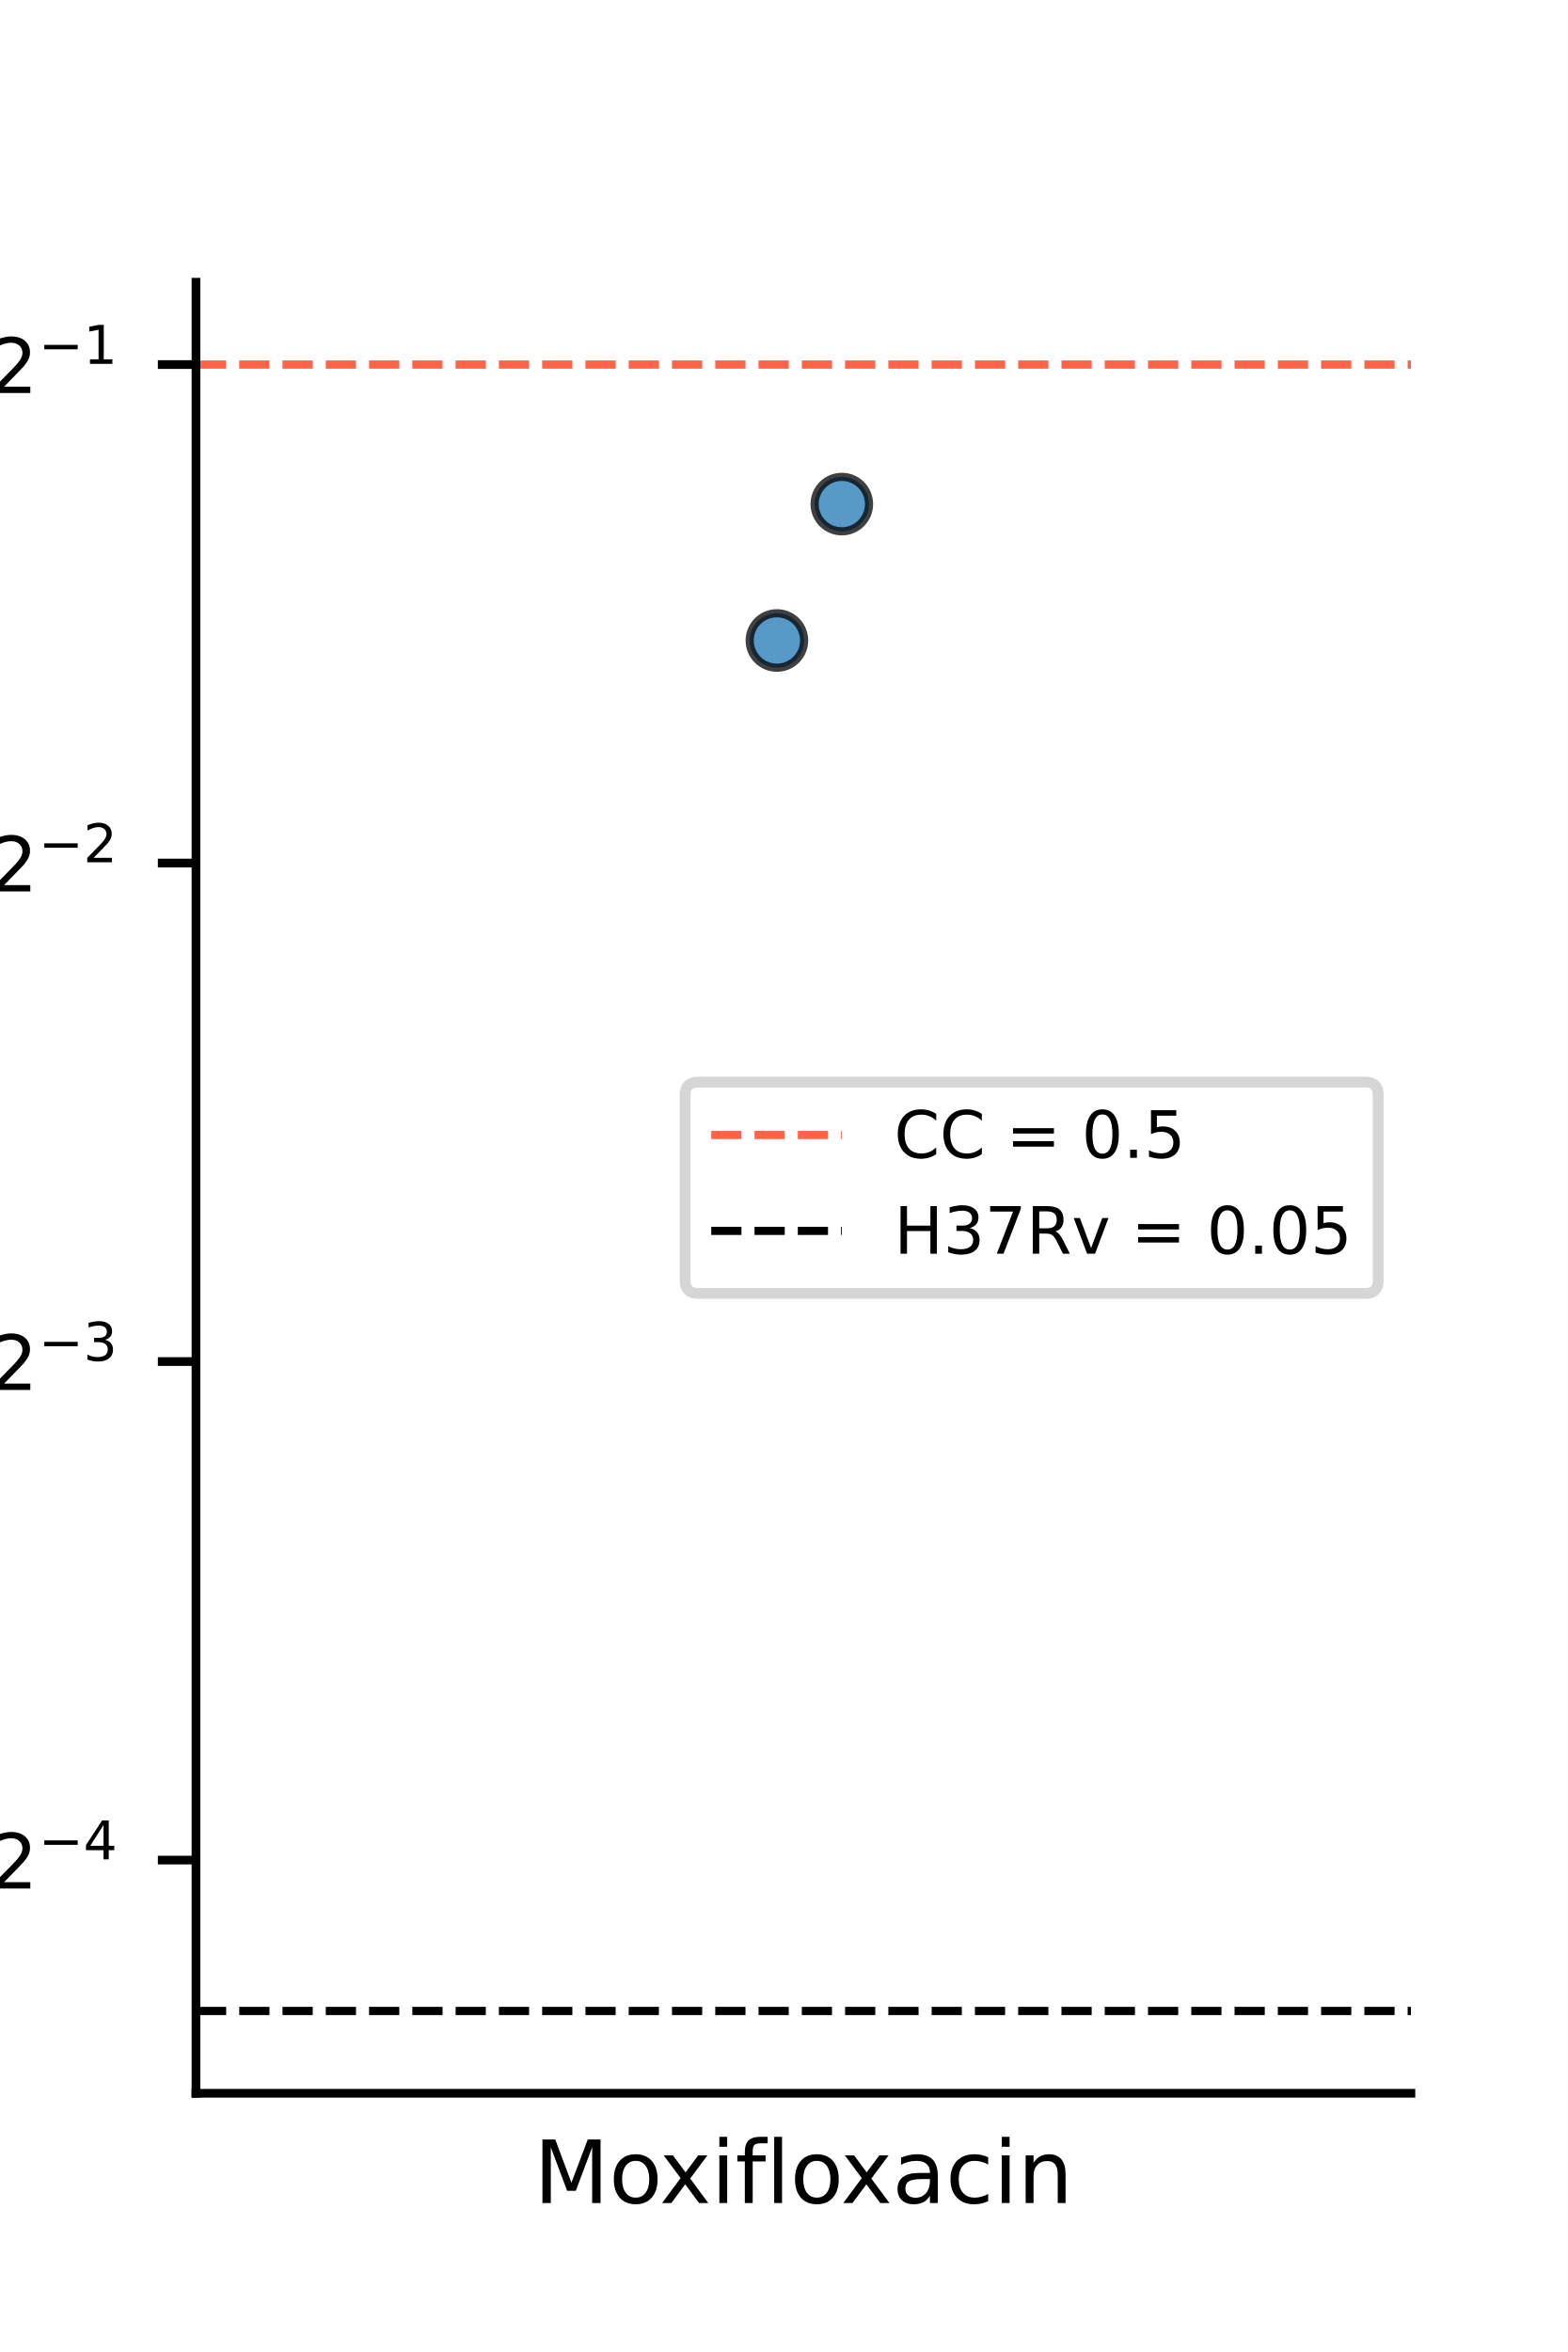
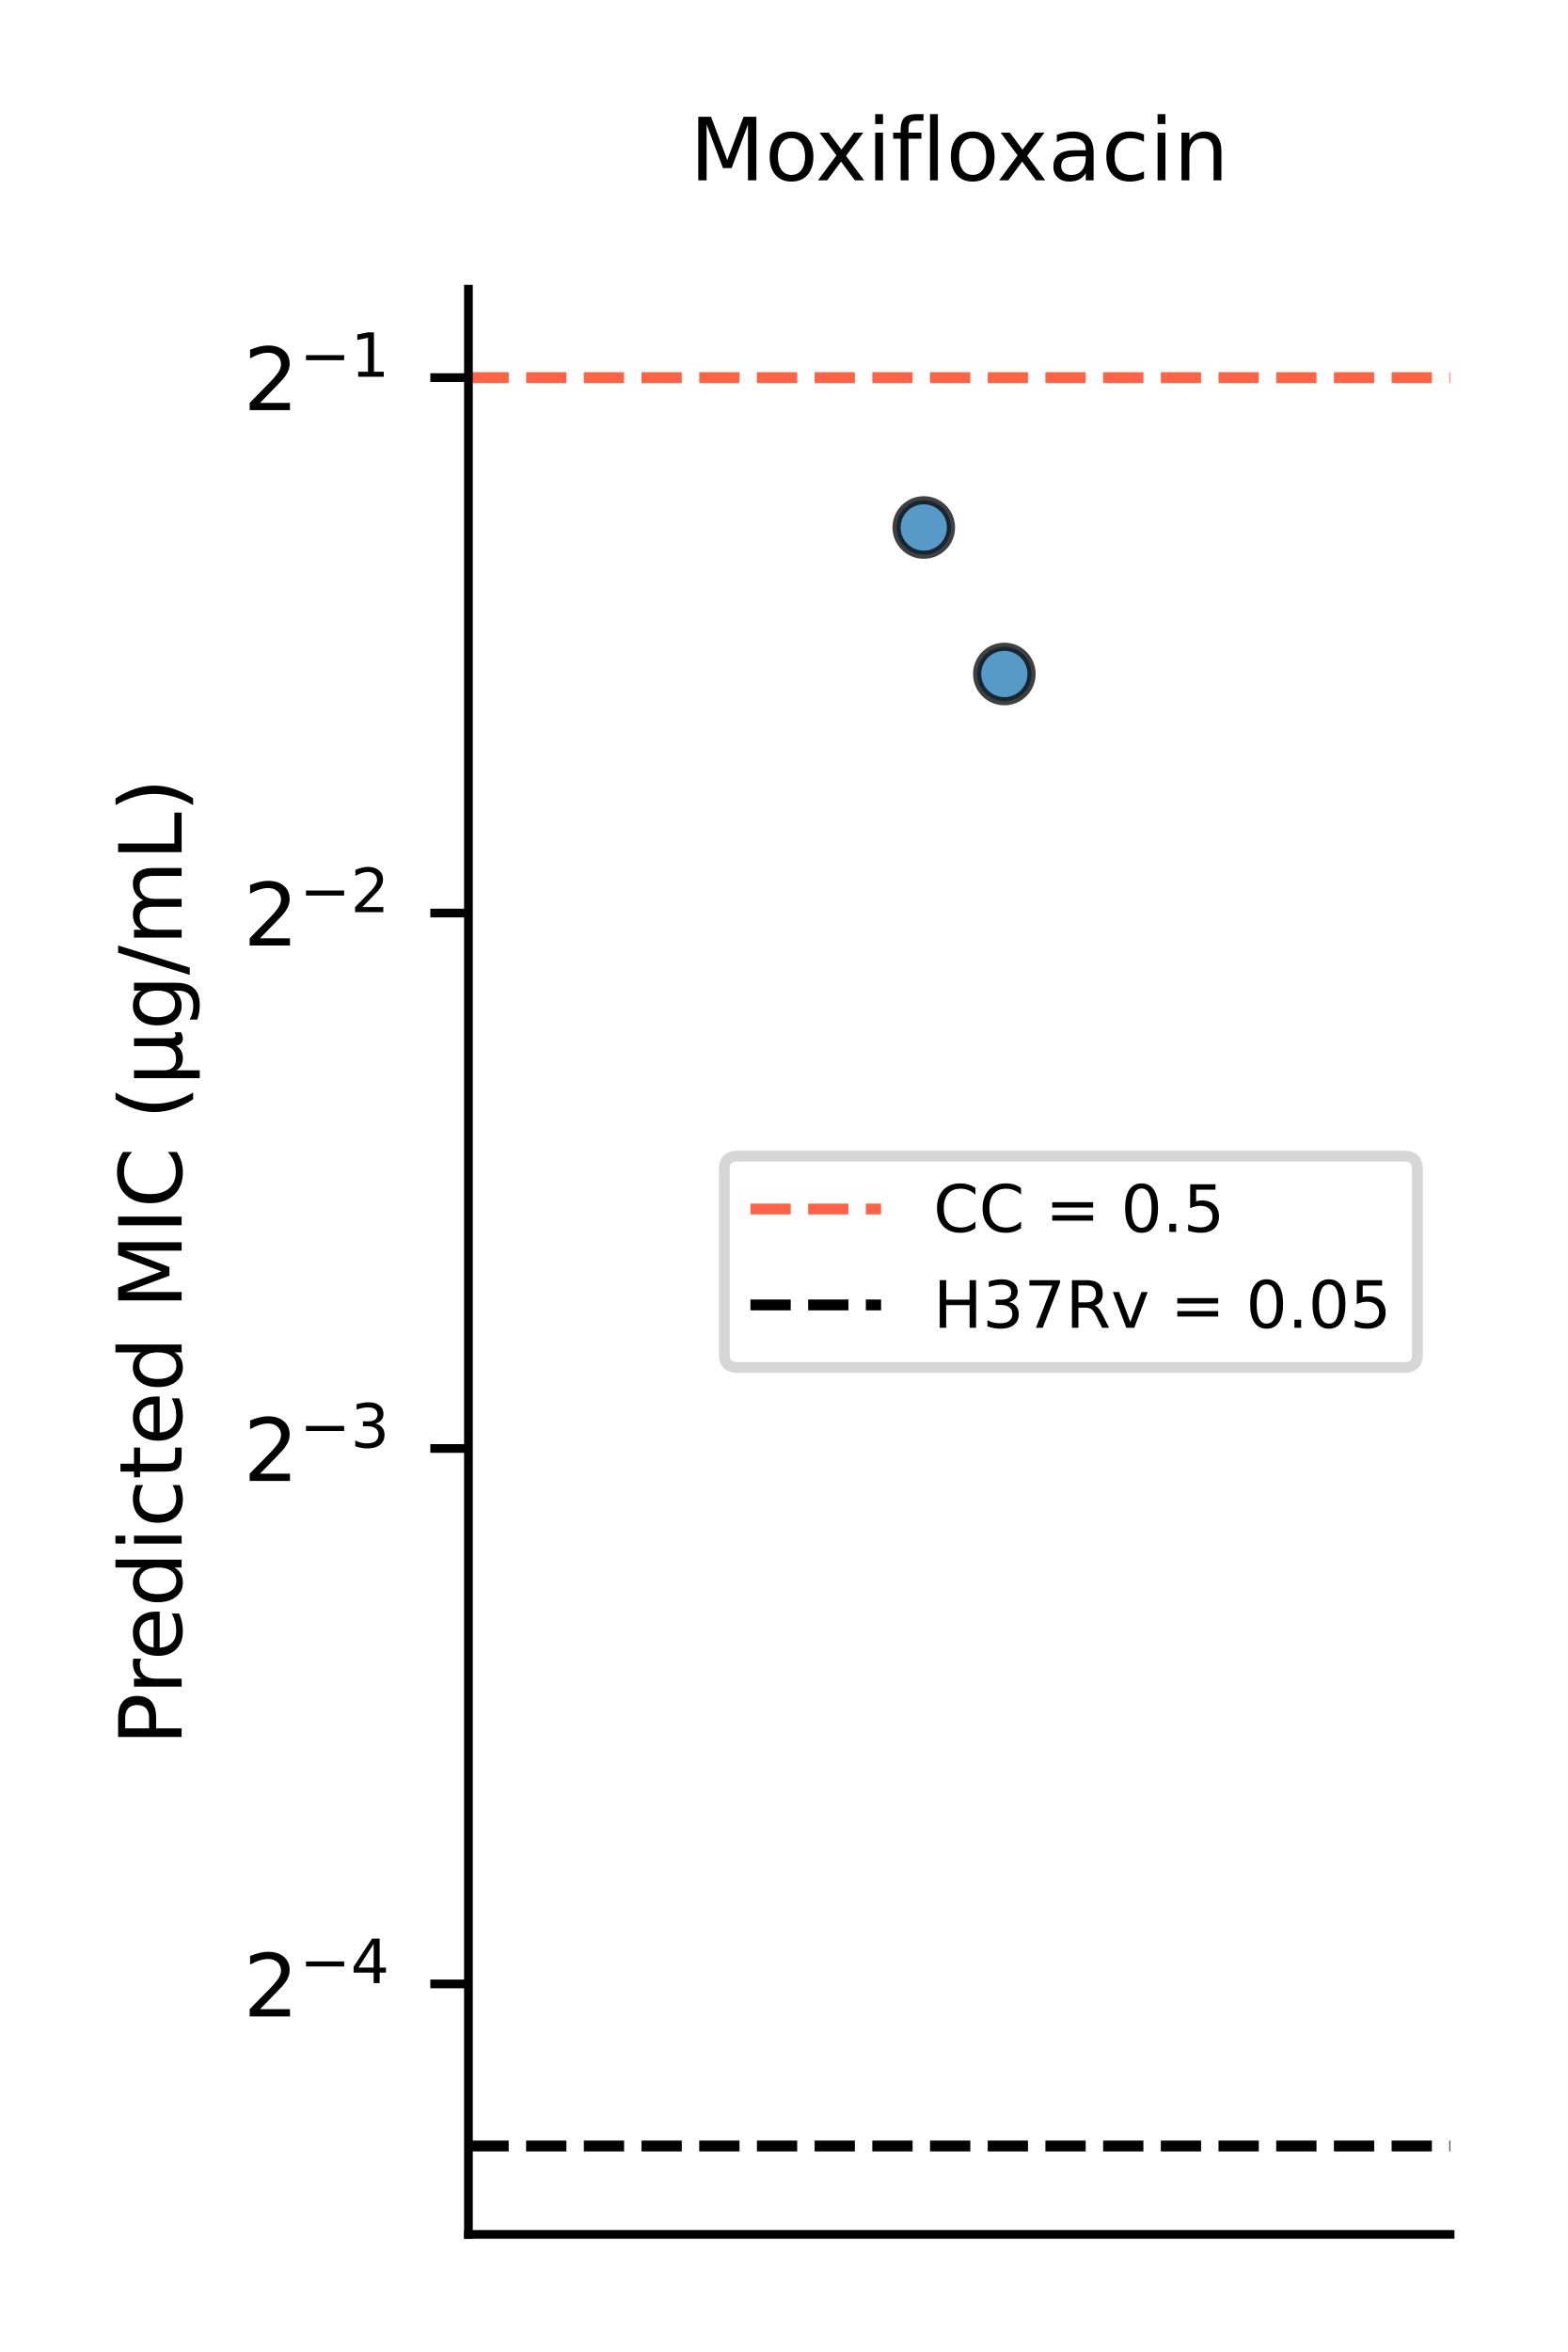
<svg xmlns="http://www.w3.org/2000/svg" xmlns:xlink="http://www.w3.org/1999/xlink" width="144pt" height="216pt" viewBox="0 0 144 216" version="1.1">
  <defs>
    <style type="text/css">*{stroke-linejoin: round; stroke-linecap: butt}</style>
  </defs>
  <g id="figure_1">
    <g id="patch_1">
      <path d="M 0 216  L 144 216  L 144 0  L 0 0  z " style="fill: #ffffff" />
    </g>
    <g id="axes_1">
      <g id="patch_2">
-         <path d="M 18 192.24  L 129.6 192.24  L 129.6 25.92  L 18 25.92  z " style="fill: #ffffff" />
+         <path d="M 43.027 205.2  L 133.2 205.2  L 133.2 26.56  L 43.027 26.56  z " style="fill: #ffffff" />
      </g>
      <g id="line2d_1">
-         <path d="M 18 33.48  L 129.6 33.48  " clip-path="url(#pbe7e6cb0b4)" style="fill: none; stroke-dasharray: 2.775,1.2; stroke-dashoffset: 0; stroke: #ff6347; stroke-width: 0.75" />
+         <path d="M 43.027 34.68  L 133.2 34.68  " clip-path="url(#p5bab79be44)" style="fill: none; stroke-dasharray: 3.7,1.6; stroke-dashoffset: 0; stroke: #ff6347" />
      </g>
      <g id="line2d_2">
-         <path d="M 18 184.68  L 129.6 184.68  " clip-path="url(#pbe7e6cb0b4)" style="fill: none; stroke-dasharray: 2.775,1.2; stroke-dashoffset: 0; stroke: #000000; stroke-width: 0.75" />
-       </g>
-       <g id="matplotlib.axis_1">
-         <g id="text_1">
-           <g transform="translate(49.04125 202.3187) scale(0.08 -0.08)">
-             <defs>
-               <path id="DejaVuSans-4d" d="M 628 4666  L 1569 4666  L 2759 1491  L 3956 4666  L 4897 4666  L 4897 0  L 4281 0  L 4281 4097  L 3078 897  L 2444 897  L 1241 4097  L 1241 0  L 628 0  L 628 4666  z " transform="scale(0.015625)" />
-               <path id="DejaVuSans-6f" d="M 1959 3097  Q 1497 3097 1228 2736  Q 959 2375 959 1747  Q 959 1119 1226 758  Q 1494 397 1959 397  Q 2419 397 2687 759  Q 2956 1122 2956 1747  Q 2956 2369 2687 2733  Q 2419 3097 1959 3097  z M 1959 3584  Q 2709 3584 3137 3096  Q 3566 2609 3566 1747  Q 3566 888 3137 398  Q 2709 -91 1959 -91  Q 1206 -91 779 398  Q 353 888 353 1747  Q 353 2609 779 3096  Q 1206 3584 1959 3584  z " transform="scale(0.015625)" />
-               <path id="DejaVuSans-78" d="M 3513 3500  L 2247 1797  L 3578 0  L 2900 0  L 1881 1375  L 863 0  L 184 0  L 1544 1831  L 300 3500  L 978 3500  L 1906 2253  L 2834 3500  L 3513 3500  z " transform="scale(0.015625)" />
-               <path id="DejaVuSans-69" d="M 603 3500  L 1178 3500  L 1178 0  L 603 0  L 603 3500  z M 603 4863  L 1178 4863  L 1178 4134  L 603 4134  L 603 4863  z " transform="scale(0.015625)" />
-               <path id="DejaVuSans-66" d="M 2375 4863  L 2375 4384  L 1825 4384  Q 1516 4384 1395 4259  Q 1275 4134 1275 3809  L 1275 3500  L 2222 3500  L 2222 3053  L 1275 3053  L 1275 0  L 697 0  L 697 3053  L 147 3053  L 147 3500  L 697 3500  L 697 3744  Q 697 4328 969 4595  Q 1241 4863 1831 4863  L 2375 4863  z " transform="scale(0.015625)" />
-               <path id="DejaVuSans-6c" d="M 603 4863  L 1178 4863  L 1178 0  L 603 0  L 603 4863  z " transform="scale(0.015625)" />
-               <path id="DejaVuSans-61" d="M 2194 1759  Q 1497 1759 1228 1600  Q 959 1441 959 1056  Q 959 750 1161 570  Q 1363 391 1709 391  Q 2188 391 2477 730  Q 2766 1069 2766 1631  L 2766 1759  L 2194 1759  z M 3341 1997  L 3341 0  L 2766 0  L 2766 531  Q 2569 213 2275 61  Q 1981 -91 1556 -91  Q 1019 -91 701 211  Q 384 513 384 1019  Q 384 1609 779 1909  Q 1175 2209 1959 2209  L 2766 2209  L 2766 2266  Q 2766 2663 2505 2880  Q 2244 3097 1772 3097  Q 1472 3097 1187 3025  Q 903 2953 641 2809  L 641 3341  Q 956 3463 1253 3523  Q 1550 3584 1831 3584  Q 2591 3584 2966 3190  Q 3341 2797 3341 1997  z " transform="scale(0.015625)" />
-               <path id="DejaVuSans-63" d="M 3122 3366  L 3122 2828  Q 2878 2963 2633 3030  Q 2388 3097 2138 3097  Q 1578 3097 1268 2742  Q 959 2388 959 1747  Q 959 1106 1268 751  Q 1578 397 2138 397  Q 2388 397 2633 464  Q 2878 531 3122 666  L 3122 134  Q 2881 22 2623 -34  Q 2366 -91 2075 -91  Q 1284 -91 818 406  Q 353 903 353 1747  Q 353 2603 823 3093  Q 1294 3584 2113 3584  Q 2378 3584 2631 3529  Q 2884 3475 3122 3366  z " transform="scale(0.015625)" />
-               <path id="DejaVuSans-6e" d="M 3513 2113  L 3513 0  L 2938 0  L 2938 2094  Q 2938 2591 2744 2837  Q 2550 3084 2163 3084  Q 1697 3084 1428 2787  Q 1159 2491 1159 1978  L 1159 0  L 581 0  L 581 3500  L 1159 3500  L 1159 2956  Q 1366 3272 1645 3428  Q 1925 3584 2291 3584  Q 2894 3584 3203 3211  Q 3513 2838 3513 2113  z " transform="scale(0.015625)" />
-             </defs>
-             <use xlink:href="#DejaVuSans-4d" />
-             <use xlink:href="#DejaVuSans-6f" x="86.279" />
-             <use xlink:href="#DejaVuSans-78" x="144.336" />
-             <use xlink:href="#DejaVuSans-69" x="203.516" />
-             <use xlink:href="#DejaVuSans-66" x="231.299" />
-             <use xlink:href="#DejaVuSans-6c" x="266.504" />
-             <use xlink:href="#DejaVuSans-6f" x="294.287" />
-             <use xlink:href="#DejaVuSans-78" x="352.344" />
-             <use xlink:href="#DejaVuSans-61" x="411.523" />
-             <use xlink:href="#DejaVuSans-63" x="472.803" />
-             <use xlink:href="#DejaVuSans-69" x="527.783" />
-             <use xlink:href="#DejaVuSans-6e" x="555.566" />
-           </g>
-         </g>
-       </g>
+         <path d="M 43.027 197.08  L 133.2 197.08  " clip-path="url(#p5bab79be44)" style="fill: none; stroke-dasharray: 3.7,1.6; stroke-dashoffset: 0; stroke: #000000" />
+       </g>
+       <g id="matplotlib.axis_1" />
      <g id="matplotlib.axis_2">
        <g id="ytick_1">
          <g id="line2d_3">
            <defs>
-               <path id="m5836defc67" d="M 0 0  L -3.5 0  " style="stroke: #000000; stroke-width: 0.8" />
-             </defs>
-             <g>
-               <use xlink:href="#m5836defc67" x="18" y="170.824" style="stroke: #000000; stroke-width: 0.8" />
-             </g>
-           </g>
-           <g id="text_2">
-             <g transform="translate(-0.97 173.4831) scale(0.07 -0.07)">
+               <path id="mf2079d4f41" d="M 0 0  L -3.5 0  " style="stroke: #000000; stroke-width: 0.8" />
+             </defs>
+             <g>
+               <use xlink:href="#mf2079d4f41" x="43.027" y="182.197" style="stroke: #000000; stroke-width: 0.8" />
+             </g>
+           </g>
+           <g id="text_1">
+             <g transform="translate(22.34725 185.2366) scale(0.08 -0.08)">
              <defs>
                <path id="DejaVuSans-32" d="M 1228 531  L 3431 531  L 3431 0  L 469 0  L 469 531  Q 828 903 1448 1529  Q 2069 2156 2228 2338  Q 2531 2678 2651 2914  Q 2772 3150 2772 3378  Q 2772 3750 2511 3984  Q 2250 4219 1831 4219  Q 1534 4219 1204 4116  Q 875 4013 500 3803  L 500 4441  Q 881 4594 1212 4672  Q 1544 4750 1819 4750  Q 2544 4750 2975 4387  Q 3406 4025 3406 3419  Q 3406 3131 3298 2873  Q 3191 2616 2906 2266  Q 2828 2175 2409 1742  Q 1991 1309 1228 531  z " transform="scale(0.015625)" />
                <path id="DejaVuSans-2212" d="M 678 2272  L 4684 2272  L 4684 1741  L 678 1741  L 678 2272  z " transform="scale(0.015625)" />
                <path id="DejaVuSans-34" d="M 2419 4116  L 825 1625  L 2419 1625  L 2419 4116  z M 2253 4666  L 3047 4666  L 3047 1625  L 3713 1625  L 3713 1100  L 3047 1100  L 3047 0  L 2419 0  L 2419 1100  L 313 1100  L 313 1709  L 2253 4666  z " transform="scale(0.015625)" />
              </defs>
              <use xlink:href="#DejaVuSans-32" transform="translate(0 0.684375)" />
              <use xlink:href="#DejaVuSans-2212" transform="translate(64.58008 38.96563) scale(0.7)" />
              <use xlink:href="#DejaVuSans-34" transform="translate(123.2324 38.96563) scale(0.7)" />
            </g>
          </g>
        </g>
        <g id="ytick_2">
          <g id="line2d_4">
            <g>
-               <use xlink:href="#m5836defc67" x="18" y="125.042" style="stroke: #000000; stroke-width: 0.8" />
-             </g>
-           </g>
-           <g id="text_3">
-             <g transform="translate(-0.97 127.7019) scale(0.07 -0.07)">
+               <use xlink:href="#mf2079d4f41" x="43.027" y="133.025" style="stroke: #000000; stroke-width: 0.8" />
+             </g>
+           </g>
+           <g id="text_2">
+             <g transform="translate(22.34725 136.0642) scale(0.08 -0.08)">
              <defs>
                <path id="DejaVuSans-33" d="M 2597 2516  Q 3050 2419 3304 2112  Q 3559 1806 3559 1356  Q 3559 666 3084 287  Q 2609 -91 1734 -91  Q 1441 -91 1130 -33  Q 819 25 488 141  L 488 750  Q 750 597 1062 519  Q 1375 441 1716 441  Q 2309 441 2620 675  Q 2931 909 2931 1356  Q 2931 1769 2642 2001  Q 2353 2234 1838 2234  L 1294 2234  L 1294 2753  L 1863 2753  Q 2328 2753 2575 2939  Q 2822 3125 2822 3475  Q 2822 3834 2567 4026  Q 2313 4219 1838 4219  Q 1578 4219 1281 4162  Q 984 4106 628 3988  L 628 4550  Q 988 4650 1302 4700  Q 1616 4750 1894 4750  Q 2613 4750 3031 4423  Q 3450 4097 3450 3541  Q 3450 3153 3228 2886  Q 3006 2619 2597 2516  z " transform="scale(0.015625)" />
              </defs>
              <use xlink:href="#DejaVuSans-32" transform="translate(0 0.765625)" />
              <use xlink:href="#DejaVuSans-2212" transform="translate(64.58008 39.04688) scale(0.7)" />
              <use xlink:href="#DejaVuSans-33" transform="translate(123.2324 39.04688) scale(0.7)" />
            </g>
          </g>
        </g>
        <g id="ytick_3">
          <g id="line2d_5">
            <g>
-               <use xlink:href="#m5836defc67" x="18" y="79.261" style="stroke: #000000; stroke-width: 0.8" />
-             </g>
-           </g>
-           <g id="text_4">
-             <g transform="translate(-0.97 81.92065) scale(0.07 -0.07)">
+               <use xlink:href="#mf2079d4f41" x="43.027" y="83.852" style="stroke: #000000; stroke-width: 0.8" />
+             </g>
+           </g>
+           <g id="text_3">
+             <g transform="translate(22.34725 86.89177) scale(0.08 -0.08)">
              <use xlink:href="#DejaVuSans-32" transform="translate(0 0.765625)" />
              <use xlink:href="#DejaVuSans-2212" transform="translate(64.58008 39.04688) scale(0.7)" />
              <use xlink:href="#DejaVuSans-32" transform="translate(123.2324 39.04688) scale(0.7)" />
            </g>
          </g>
        </g>
        <g id="ytick_4">
          <g id="line2d_6">
            <g>
-               <use xlink:href="#m5836defc67" x="18" y="33.48" style="stroke: #000000; stroke-width: 0.8" />
-             </g>
-           </g>
-           <g id="text_5">
-             <g transform="translate(-0.97 36.13945) scale(0.07 -0.07)">
+               <use xlink:href="#mf2079d4f41" x="43.027" y="34.68" style="stroke: #000000; stroke-width: 0.8" />
+             </g>
+           </g>
+           <g id="text_4">
+             <g transform="translate(22.34725 37.71937) scale(0.08 -0.08)">
              <defs>
                <path id="DejaVuSans-31" d="M 794 531  L 1825 531  L 1825 4091  L 703 3866  L 703 4441  L 1819 4666  L 2450 4666  L 2450 531  L 3481 531  L 3481 0  L 794 0  L 794 531  z " transform="scale(0.015625)" />
              </defs>
              <use xlink:href="#DejaVuSans-32" transform="translate(0 0.684375)" />
              <use xlink:href="#DejaVuSans-2212" transform="translate(64.58008 38.96563) scale(0.7)" />
              <use xlink:href="#DejaVuSans-31" transform="translate(123.2324 38.96563) scale(0.7)" />
            </g>
          </g>
        </g>
-         <g id="text_6">
-           <g transform="translate(-6.63375 153.5012) rotate(-90) scale(0.08 -0.08)">
+         <g id="text_5">
+           <g transform="translate(16.6835 160.3013) rotate(-90) scale(0.08 -0.08)">
            <defs>
              <path id="DejaVuSans-50" d="M 1259 4147  L 1259 2394  L 2053 2394  Q 2494 2394 2734 2622  Q 2975 2850 2975 3272  Q 2975 3691 2734 3919  Q 2494 4147 2053 4147  L 1259 4147  z M 628 4666  L 2053 4666  Q 2838 4666 3239 4311  Q 3641 3956 3641 3272  Q 3641 2581 3239 2228  Q 2838 1875 2053 1875  L 1259 1875  L 1259 0  L 628 0  L 628 4666  z " transform="scale(0.015625)" />
              <path id="DejaVuSans-72" d="M 2631 2963  Q 2534 3019 2420 3045  Q 2306 3072 2169 3072  Q 1681 3072 1420 2755  Q 1159 2438 1159 1844  L 1159 0  L 581 0  L 581 3500  L 1159 3500  L 1159 2956  Q 1341 3275 1631 3429  Q 1922 3584 2338 3584  Q 2397 3584 2469 3576  Q 2541 3569 2628 3553  L 2631 2963  z " transform="scale(0.015625)" />
              <path id="DejaVuSans-65" d="M 3597 1894  L 3597 1613  L 953 1613  Q 991 1019 1311 708  Q 1631 397 2203 397  Q 2534 397 2845 478  Q 3156 559 3463 722  L 3463 178  Q 3153 47 2828 -22  Q 2503 -91 2169 -91  Q 1331 -91 842 396  Q 353 884 353 1716  Q 353 2575 817 3079  Q 1281 3584 2069 3584  Q 2775 3584 3186 3129  Q 3597 2675 3597 1894  z M 3022 2063  Q 3016 2534 2758 2815  Q 2500 3097 2075 3097  Q 1594 3097 1305 2825  Q 1016 2553 972 2059  L 3022 2063  z " transform="scale(0.015625)" />
              <path id="DejaVuSans-64" d="M 2906 2969  L 2906 4863  L 3481 4863  L 3481 0  L 2906 0  L 2906 525  Q 2725 213 2448 61  Q 2172 -91 1784 -91  Q 1150 -91 751 415  Q 353 922 353 1747  Q 353 2572 751 3078  Q 1150 3584 1784 3584  Q 2172 3584 2448 3432  Q 2725 3281 2906 2969  z M 947 1747  Q 947 1113 1208 752  Q 1469 391 1925 391  Q 2381 391 2643 752  Q 2906 1113 2906 1747  Q 2906 2381 2643 2742  Q 2381 3103 1925 3103  Q 1469 3103 1208 2742  Q 947 2381 947 1747  z " transform="scale(0.015625)" />
+               <path id="DejaVuSans-69" d="M 603 3500  L 1178 3500  L 1178 0  L 603 0  L 603 3500  z M 603 4863  L 1178 4863  L 1178 4134  L 603 4134  L 603 4863  z " transform="scale(0.015625)" />
+               <path id="DejaVuSans-63" d="M 3122 3366  L 3122 2828  Q 2878 2963 2633 3030  Q 2388 3097 2138 3097  Q 1578 3097 1268 2742  Q 959 2388 959 1747  Q 959 1106 1268 751  Q 1578 397 2138 397  Q 2388 397 2633 464  Q 2878 531 3122 666  L 3122 134  Q 2881 22 2623 -34  Q 2366 -91 2075 -91  Q 1284 -91 818 406  Q 353 903 353 1747  Q 353 2603 823 3093  Q 1294 3584 2113 3584  Q 2378 3584 2631 3529  Q 2884 3475 3122 3366  z " transform="scale(0.015625)" />
              <path id="DejaVuSans-74" d="M 1172 4494  L 1172 3500  L 2356 3500  L 2356 3053  L 1172 3053  L 1172 1153  Q 1172 725 1289 603  Q 1406 481 1766 481  L 2356 481  L 2356 0  L 1766 0  Q 1100 0 847 248  Q 594 497 594 1153  L 594 3053  L 172 3053  L 172 3500  L 594 3500  L 594 4494  L 1172 4494  z " transform="scale(0.015625)" />
              <path id="DejaVuSans-20" transform="scale(0.015625)" />
+               <path id="DejaVuSans-4d" d="M 628 4666  L 1569 4666  L 2759 1491  L 3956 4666  L 4897 4666  L 4897 0  L 4281 0  L 4281 4097  L 3078 897  L 2444 897  L 1241 4097  L 1241 0  L 628 0  L 628 4666  z " transform="scale(0.015625)" />
              <path id="DejaVuSans-49" d="M 628 4666  L 1259 4666  L 1259 0  L 628 0  L 628 4666  z " transform="scale(0.015625)" />
              <path id="DejaVuSans-43" d="M 4122 4306  L 4122 3641  Q 3803 3938 3442 4084  Q 3081 4231 2675 4231  Q 1875 4231 1450 3742  Q 1025 3253 1025 2328  Q 1025 1406 1450 917  Q 1875 428 2675 428  Q 3081 428 3442 575  Q 3803 722 4122 1019  L 4122 359  Q 3791 134 3420 21  Q 3050 -91 2638 -91  Q 1578 -91 968 557  Q 359 1206 359 2328  Q 359 3453 968 4101  Q 1578 4750 2638 4750  Q 3056 4750 3426 4639  Q 3797 4528 4122 4306  z " transform="scale(0.015625)" />
              <path id="DejaVuSans-28" d="M 1984 4856  Q 1566 4138 1362 3434  Q 1159 2731 1159 2009  Q 1159 1288 1364 580  Q 1569 -128 1984 -844  L 1484 -844  Q 1016 -109 783 600  Q 550 1309 550 2009  Q 550 2706 781 3412  Q 1013 4119 1484 4856  L 1984 4856  z " transform="scale(0.015625)" />
              <path id="DejaVuSans-b5" d="M 544 -1331  L 544 3500  L 1119 3500  L 1119 1325  Q 1119 872 1334 640  Q 1550 409 1972 409  Q 2434 409 2667 671  Q 2900 934 2900 1459  L 2900 3500  L 3475 3500  L 3475 806  Q 3475 619 3529 530  Q 3584 441 3700 441  Q 3728 441 3778 458  Q 3828 475 3916 513  L 3916 50  Q 3788 -22 3673 -56  Q 3559 -91 3450 -91  Q 3234 -91 3106 31  Q 2978 153 2931 403  Q 2775 156 2548 32  Q 2322 -91 2016 -91  Q 1697 -91 1473 31  Q 1250 153 1119 397  L 1119 -1331  L 544 -1331  z " transform="scale(0.015625)" />
              <path id="DejaVuSans-67" d="M 2906 1791  Q 2906 2416 2648 2759  Q 2391 3103 1925 3103  Q 1463 3103 1205 2759  Q 947 2416 947 1791  Q 947 1169 1205 825  Q 1463 481 1925 481  Q 2391 481 2648 825  Q 2906 1169 2906 1791  z M 3481 434  Q 3481 -459 3084 -895  Q 2688 -1331 1869 -1331  Q 1566 -1331 1297 -1286  Q 1028 -1241 775 -1147  L 775 -588  Q 1028 -725 1275 -790  Q 1522 -856 1778 -856  Q 2344 -856 2625 -561  Q 2906 -266 2906 331  L 2906 616  Q 2728 306 2450 153  Q 2172 0 1784 0  Q 1141 0 747 490  Q 353 981 353 1791  Q 353 2603 747 3093  Q 1141 3584 1784 3584  Q 2172 3584 2450 3431  Q 2728 3278 2906 2969  L 2906 3500  L 3481 3500  L 3481 434  z " transform="scale(0.015625)" />
              <path id="DejaVuSans-2f" d="M 1625 4666  L 2156 4666  L 531 -594  L 0 -594  L 1625 4666  z " transform="scale(0.015625)" />
              <path id="DejaVuSans-6d" d="M 3328 2828  Q 3544 3216 3844 3400  Q 4144 3584 4550 3584  Q 5097 3584 5394 3201  Q 5691 2819 5691 2113  L 5691 0  L 5113 0  L 5113 2094  Q 5113 2597 4934 2840  Q 4756 3084 4391 3084  Q 3944 3084 3684 2787  Q 3425 2491 3425 1978  L 3425 0  L 2847 0  L 2847 2094  Q 2847 2600 2669 2842  Q 2491 3084 2119 3084  Q 1678 3084 1418 2786  Q 1159 2488 1159 1978  L 1159 0  L 581 0  L 581 3500  L 1159 3500  L 1159 2956  Q 1356 3278 1631 3431  Q 1906 3584 2284 3584  Q 2666 3584 2933 3390  Q 3200 3197 3328 2828  z " transform="scale(0.015625)" />
              <path id="DejaVuSans-4c" d="M 628 4666  L 1259 4666  L 1259 531  L 3531 531  L 3531 0  L 628 0  L 628 4666  z " transform="scale(0.015625)" />
              <path id="DejaVuSans-29" d="M 513 4856  L 1013 4856  Q 1481 4119 1714 3412  Q 1947 2706 1947 2009  Q 1947 1309 1714 600  Q 1481 -109 1013 -844  L 513 -844  Q 928 -128 1133 580  Q 1338 1288 1338 2009  Q 1338 2731 1133 3434  Q 928 4138 513 4856  z " transform="scale(0.015625)" />
            </defs>
            <use xlink:href="#DejaVuSans-50" />
            <use xlink:href="#DejaVuSans-72" x="58.553" />
            <use xlink:href="#DejaVuSans-65" x="97.416" />
            <use xlink:href="#DejaVuSans-64" x="158.939" />
            <use xlink:href="#DejaVuSans-69" x="222.416" />
            <use xlink:href="#DejaVuSans-63" x="250.199" />
            <use xlink:href="#DejaVuSans-74" x="305.18" />
            <use xlink:href="#DejaVuSans-65" x="344.389" />
            <use xlink:href="#DejaVuSans-64" x="405.912" />
            <use xlink:href="#DejaVuSans-20" x="469.389" />
            <use xlink:href="#DejaVuSans-4d" x="501.176" />
            <use xlink:href="#DejaVuSans-49" x="587.455" />
            <use xlink:href="#DejaVuSans-43" x="616.947" />
            <use xlink:href="#DejaVuSans-20" x="686.771" />
            <use xlink:href="#DejaVuSans-28" x="718.559" />
            <use xlink:href="#DejaVuSans-b5" x="757.572" />
            <use xlink:href="#DejaVuSans-67" x="821.195" />
            <use xlink:href="#DejaVuSans-2f" x="884.672" />
            <use xlink:href="#DejaVuSans-6d" x="918.363" />
            <use xlink:href="#DejaVuSans-4c" x="1015.775" />
            <use xlink:href="#DejaVuSans-29" x="1071.488" />
          </g>
        </g>
      </g>
      <g id="patch_3">
-         <path d="M 18 192.24  L 18 25.92  " style="fill: none; stroke: #000000; stroke-width: 0.8; stroke-linejoin: miter; stroke-linecap: square" />
+         <path d="M 43.027 205.2  L 43.027 26.56  " style="fill: none; stroke: #000000; stroke-width: 0.8; stroke-linejoin: miter; stroke-linecap: square" />
      </g>
      <g id="patch_4">
-         <path d="M 18 192.24  L 129.6 192.24  " style="fill: none; stroke: #000000; stroke-width: 0.8; stroke-linejoin: miter; stroke-linecap: square" />
+         <path d="M 43.027 205.2  L 133.2 205.2  " style="fill: none; stroke: #000000; stroke-width: 0.8; stroke-linejoin: miter; stroke-linecap: square" />
      </g>
      <g id="PathCollection_1">
        <defs>
-           <path id="mf574c37d7f" d="M 0 2.5  C 0.663 2.5 1.299 2.237 1.768 1.768  C 2.237 1.299 2.5 0.663 2.5 0  C 2.5 -0.663 2.237 -1.299 1.768 -1.768  C 1.299 -2.237 0.663 -2.5 0 -2.5  C -0.663 -2.5 -1.299 -2.237 -1.768 -1.768  C -2.237 -1.299 -2.5 -0.663 -2.5 0  C -2.5 0.663 -2.237 1.299 -1.768 1.768  C -1.299 2.237 -0.663 2.5 0 2.5  z " style="stroke: #000000; stroke-opacity: 0.75; stroke-width: 0.75" />
+           <path id="mdb647f5537" d="M 0 2.5  C 0.663 2.5 1.299 2.237 1.768 1.768  C 2.237 1.299 2.5 0.663 2.5 0  C 2.5 -0.663 2.237 -1.299 1.768 -1.768  C 1.299 -2.237 0.663 -2.5 0 -2.5  C -0.663 -2.5 -1.299 -2.237 -1.768 -1.768  C -2.237 -1.299 -2.5 -0.663 -2.5 0  C -2.5 0.663 -2.237 1.299 -1.768 1.768  C -1.299 2.237 -0.663 2.5 0 2.5  z " style="stroke: #000000; stroke-opacity: 0.75; stroke-width: 0.75" />
        </defs>
-         <g clip-path="url(#pbe7e6cb0b4)">
-           <use xlink:href="#mf574c37d7f" x="71.363" y="58.82" style="fill: #1f77b4; fill-opacity: 0.75; stroke: #000000; stroke-opacity: 0.75; stroke-width: 0.75" />
-           <use xlink:href="#mf574c37d7f" x="77.326" y="46.294" style="fill: #1f77b4; fill-opacity: 0.75; stroke: #000000; stroke-opacity: 0.75; stroke-width: 0.75" />
+         <g clip-path="url(#p5bab79be44)">
+           <use xlink:href="#mdb647f5537" x="92.254" y="61.897" style="fill: #1f77b4; fill-opacity: 0.75; stroke: #000000; stroke-opacity: 0.75; stroke-width: 0.75" />
+           <use xlink:href="#mdb647f5537" x="84.853" y="48.443" style="fill: #1f77b4; fill-opacity: 0.75; stroke: #000000; stroke-opacity: 0.75; stroke-width: 0.75" />
+         </g>
+       </g>
+       <g id="text_6">
+         <g transform="translate(63.35487 16.56) scale(0.08 -0.08)">
+           <defs>
+             <path id="DejaVuSans-6f" d="M 1959 3097  Q 1497 3097 1228 2736  Q 959 2375 959 1747  Q 959 1119 1226 758  Q 1494 397 1959 397  Q 2419 397 2687 759  Q 2956 1122 2956 1747  Q 2956 2369 2687 2733  Q 2419 3097 1959 3097  z M 1959 3584  Q 2709 3584 3137 3096  Q 3566 2609 3566 1747  Q 3566 888 3137 398  Q 2709 -91 1959 -91  Q 1206 -91 779 398  Q 353 888 353 1747  Q 353 2609 779 3096  Q 1206 3584 1959 3584  z " transform="scale(0.015625)" />
+             <path id="DejaVuSans-78" d="M 3513 3500  L 2247 1797  L 3578 0  L 2900 0  L 1881 1375  L 863 0  L 184 0  L 1544 1831  L 300 3500  L 978 3500  L 1906 2253  L 2834 3500  L 3513 3500  z " transform="scale(0.015625)" />
+             <path id="DejaVuSans-66" d="M 2375 4863  L 2375 4384  L 1825 4384  Q 1516 4384 1395 4259  Q 1275 4134 1275 3809  L 1275 3500  L 2222 3500  L 2222 3053  L 1275 3053  L 1275 0  L 697 0  L 697 3053  L 147 3053  L 147 3500  L 697 3500  L 697 3744  Q 697 4328 969 4595  Q 1241 4863 1831 4863  L 2375 4863  z " transform="scale(0.015625)" />
+             <path id="DejaVuSans-6c" d="M 603 4863  L 1178 4863  L 1178 0  L 603 0  L 603 4863  z " transform="scale(0.015625)" />
+             <path id="DejaVuSans-61" d="M 2194 1759  Q 1497 1759 1228 1600  Q 959 1441 959 1056  Q 959 750 1161 570  Q 1363 391 1709 391  Q 2188 391 2477 730  Q 2766 1069 2766 1631  L 2766 1759  L 2194 1759  z M 3341 1997  L 3341 0  L 2766 0  L 2766 531  Q 2569 213 2275 61  Q 1981 -91 1556 -91  Q 1019 -91 701 211  Q 384 513 384 1019  Q 384 1609 779 1909  Q 1175 2209 1959 2209  L 2766 2209  L 2766 2266  Q 2766 2663 2505 2880  Q 2244 3097 1772 3097  Q 1472 3097 1187 3025  Q 903 2953 641 2809  L 641 3341  Q 956 3463 1253 3523  Q 1550 3584 1831 3584  Q 2591 3584 2966 3190  Q 3341 2797 3341 1997  z " transform="scale(0.015625)" />
+             <path id="DejaVuSans-6e" d="M 3513 2113  L 3513 0  L 2938 0  L 2938 2094  Q 2938 2591 2744 2837  Q 2550 3084 2163 3084  Q 1697 3084 1428 2787  Q 1159 2491 1159 1978  L 1159 0  L 581 0  L 581 3500  L 1159 3500  L 1159 2956  Q 1366 3272 1645 3428  Q 1925 3584 2291 3584  Q 2894 3584 3203 3211  Q 3513 2838 3513 2113  z " transform="scale(0.015625)" />
+           </defs>
+           <use xlink:href="#DejaVuSans-4d" />
+           <use xlink:href="#DejaVuSans-6f" x="86.279" />
+           <use xlink:href="#DejaVuSans-78" x="144.336" />
+           <use xlink:href="#DejaVuSans-69" x="203.516" />
+           <use xlink:href="#DejaVuSans-66" x="231.299" />
+           <use xlink:href="#DejaVuSans-6c" x="266.504" />
+           <use xlink:href="#DejaVuSans-6f" x="294.287" />
+           <use xlink:href="#DejaVuSans-78" x="352.344" />
+           <use xlink:href="#DejaVuSans-61" x="411.523" />
+           <use xlink:href="#DejaVuSans-63" x="472.803" />
+           <use xlink:href="#DejaVuSans-69" x="527.783" />
+           <use xlink:href="#DejaVuSans-6e" x="555.566" />
        </g>
      </g>
      <g id="legend_1">
        <g id="patch_5">
-           <path d="M 64.132 118.787  L 125.4 118.787  Q 126.6 118.787 126.6 117.587  L 126.6 100.573  Q 126.6 99.373 125.4 99.373  L 64.132 99.373  Q 62.932 99.373 62.932 100.573  L 62.932 117.587  Q 62.932 118.787 64.132 118.787  z " style="fill: #ffffff; opacity: 0.8; stroke: #cccccc; stroke-linejoin: miter" />
+           <path d="M 67.732 125.587  L 129 125.587  Q 130.2 125.587 130.2 124.387  L 130.2 107.373  Q 130.2 106.173 129 106.173  L 67.732 106.173  Q 66.532 106.173 66.532 107.373  L 66.532 124.387  Q 66.532 125.587 67.732 125.587  z " style="fill: #ffffff; opacity: 0.8; stroke: #cccccc; stroke-linejoin: miter" />
        </g>
        <g id="line2d_7">
-           <path d="M 65.332 104.232  L 71.332 104.232  L 77.332 104.232  " style="fill: none; stroke-dasharray: 2.775,1.2; stroke-dashoffset: 0; stroke: #ff6347; stroke-width: 0.75" />
+           <path d="M 68.932 111.032  L 74.932 111.032  L 80.932 111.032  " style="fill: none; stroke-dasharray: 3.7,1.6; stroke-dashoffset: 0; stroke: #ff6347" />
        </g>
        <g id="text_7">
-           <g transform="translate(82.13156 106.3322) scale(0.06 -0.06)">
+           <g transform="translate(85.73156 113.1322) scale(0.06 -0.06)">
            <defs>
              <path id="DejaVuSans-3d" d="M 678 2906  L 4684 2906  L 4684 2381  L 678 2381  L 678 2906  z M 678 1631  L 4684 1631  L 4684 1100  L 678 1100  L 678 1631  z " transform="scale(0.015625)" />
              <path id="DejaVuSans-30" d="M 2034 4250  Q 1547 4250 1301 3770  Q 1056 3291 1056 2328  Q 1056 1369 1301 889  Q 1547 409 2034 409  Q 2525 409 2770 889  Q 3016 1369 3016 2328  Q 3016 3291 2770 3770  Q 2525 4250 2034 4250  z M 2034 4750  Q 2819 4750 3233 4129  Q 3647 3509 3647 2328  Q 3647 1150 3233 529  Q 2819 -91 2034 -91  Q 1250 -91 836 529  Q 422 1150 422 2328  Q 422 3509 836 4129  Q 1250 4750 2034 4750  z " transform="scale(0.015625)" />
              <path id="DejaVuSans-2e" d="M 684 794  L 1344 794  L 1344 0  L 684 0  L 684 794  z " transform="scale(0.015625)" />
              <path id="DejaVuSans-35" d="M 691 4666  L 3169 4666  L 3169 4134  L 1269 4134  L 1269 2991  Q 1406 3038 1543 3061  Q 1681 3084 1819 3084  Q 2600 3084 3056 2656  Q 3513 2228 3513 1497  Q 3513 744 3044 326  Q 2575 -91 1722 -91  Q 1428 -91 1123 -41  Q 819 9 494 109  L 494 744  Q 775 591 1075 516  Q 1375 441 1709 441  Q 2250 441 2565 725  Q 2881 1009 2881 1497  Q 2881 1984 2565 2268  Q 2250 2553 1709 2553  Q 1456 2553 1204 2497  Q 953 2441 691 2322  L 691 4666  z " transform="scale(0.015625)" />
            </defs>
            <use xlink:href="#DejaVuSans-43" />
            <use xlink:href="#DejaVuSans-43" x="69.824" />
            <use xlink:href="#DejaVuSans-20" x="139.648" />
            <use xlink:href="#DejaVuSans-3d" x="171.436" />
            <use xlink:href="#DejaVuSans-20" x="255.225" />
            <use xlink:href="#DejaVuSans-30" x="287.012" />
            <use xlink:href="#DejaVuSans-2e" x="350.635" />
            <use xlink:href="#DejaVuSans-35" x="382.422" />
          </g>
        </g>
        <g id="line2d_8">
-           <path d="M 65.332 113.039  L 71.332 113.039  L 77.332 113.039  " style="fill: none; stroke-dasharray: 2.775,1.2; stroke-dashoffset: 0; stroke: #000000; stroke-width: 0.75" />
+           <path d="M 68.932 119.839  L 74.932 119.839  L 80.932 119.839  " style="fill: none; stroke-dasharray: 3.7,1.6; stroke-dashoffset: 0; stroke: #000000" />
        </g>
        <g id="text_8">
-           <g transform="translate(82.13156 115.1391) scale(0.06 -0.06)">
+           <g transform="translate(85.73156 121.9391) scale(0.06 -0.06)">
            <defs>
              <path id="DejaVuSans-48" d="M 628 4666  L 1259 4666  L 1259 2753  L 3553 2753  L 3553 4666  L 4184 4666  L 4184 0  L 3553 0  L 3553 2222  L 1259 2222  L 1259 0  L 628 0  L 628 4666  z " transform="scale(0.015625)" />
              <path id="DejaVuSans-37" d="M 525 4666  L 3525 4666  L 3525 4397  L 1831 0  L 1172 0  L 2766 4134  L 525 4134  L 525 4666  z " transform="scale(0.015625)" />
              <path id="DejaVuSans-52" d="M 2841 2188  Q 3044 2119 3236 1894  Q 3428 1669 3622 1275  L 4263 0  L 3584 0  L 2988 1197  Q 2756 1666 2539 1819  Q 2322 1972 1947 1972  L 1259 1972  L 1259 0  L 628 0  L 628 4666  L 2053 4666  Q 2853 4666 3247 4331  Q 3641 3997 3641 3322  Q 3641 2881 3436 2590  Q 3231 2300 2841 2188  z M 1259 4147  L 1259 2491  L 2053 2491  Q 2509 2491 2742 2702  Q 2975 2913 2975 3322  Q 2975 3731 2742 3939  Q 2509 4147 2053 4147  L 1259 4147  z " transform="scale(0.015625)" />
              <path id="DejaVuSans-76" d="M 191 3500  L 800 3500  L 1894 563  L 2988 3500  L 3597 3500  L 2284 0  L 1503 0  L 191 3500  z " transform="scale(0.015625)" />
            </defs>
            <use xlink:href="#DejaVuSans-48" />
            <use xlink:href="#DejaVuSans-33" x="75.195" />
            <use xlink:href="#DejaVuSans-37" x="138.818" />
            <use xlink:href="#DejaVuSans-52" x="202.441" />
            <use xlink:href="#DejaVuSans-76" x="271.924" />
            <use xlink:href="#DejaVuSans-20" x="331.104" />
            <use xlink:href="#DejaVuSans-3d" x="362.891" />
            <use xlink:href="#DejaVuSans-20" x="446.68" />
            <use xlink:href="#DejaVuSans-30" x="478.467" />
            <use xlink:href="#DejaVuSans-2e" x="542.09" />
            <use xlink:href="#DejaVuSans-30" x="573.877" />
            <use xlink:href="#DejaVuSans-35" x="637.5" />
          </g>
        </g>
      </g>
    </g>
  </g>
  <defs>
-     <clipPath id="pbe7e6cb0b4">
-       <rect x="18" y="25.92" width="111.6" height="166.32" />
+     <clipPath id="p5bab79be44">
+       <rect x="43.027" y="26.56" width="90.173" height="178.64" />
    </clipPath>
  </defs>
</svg>
